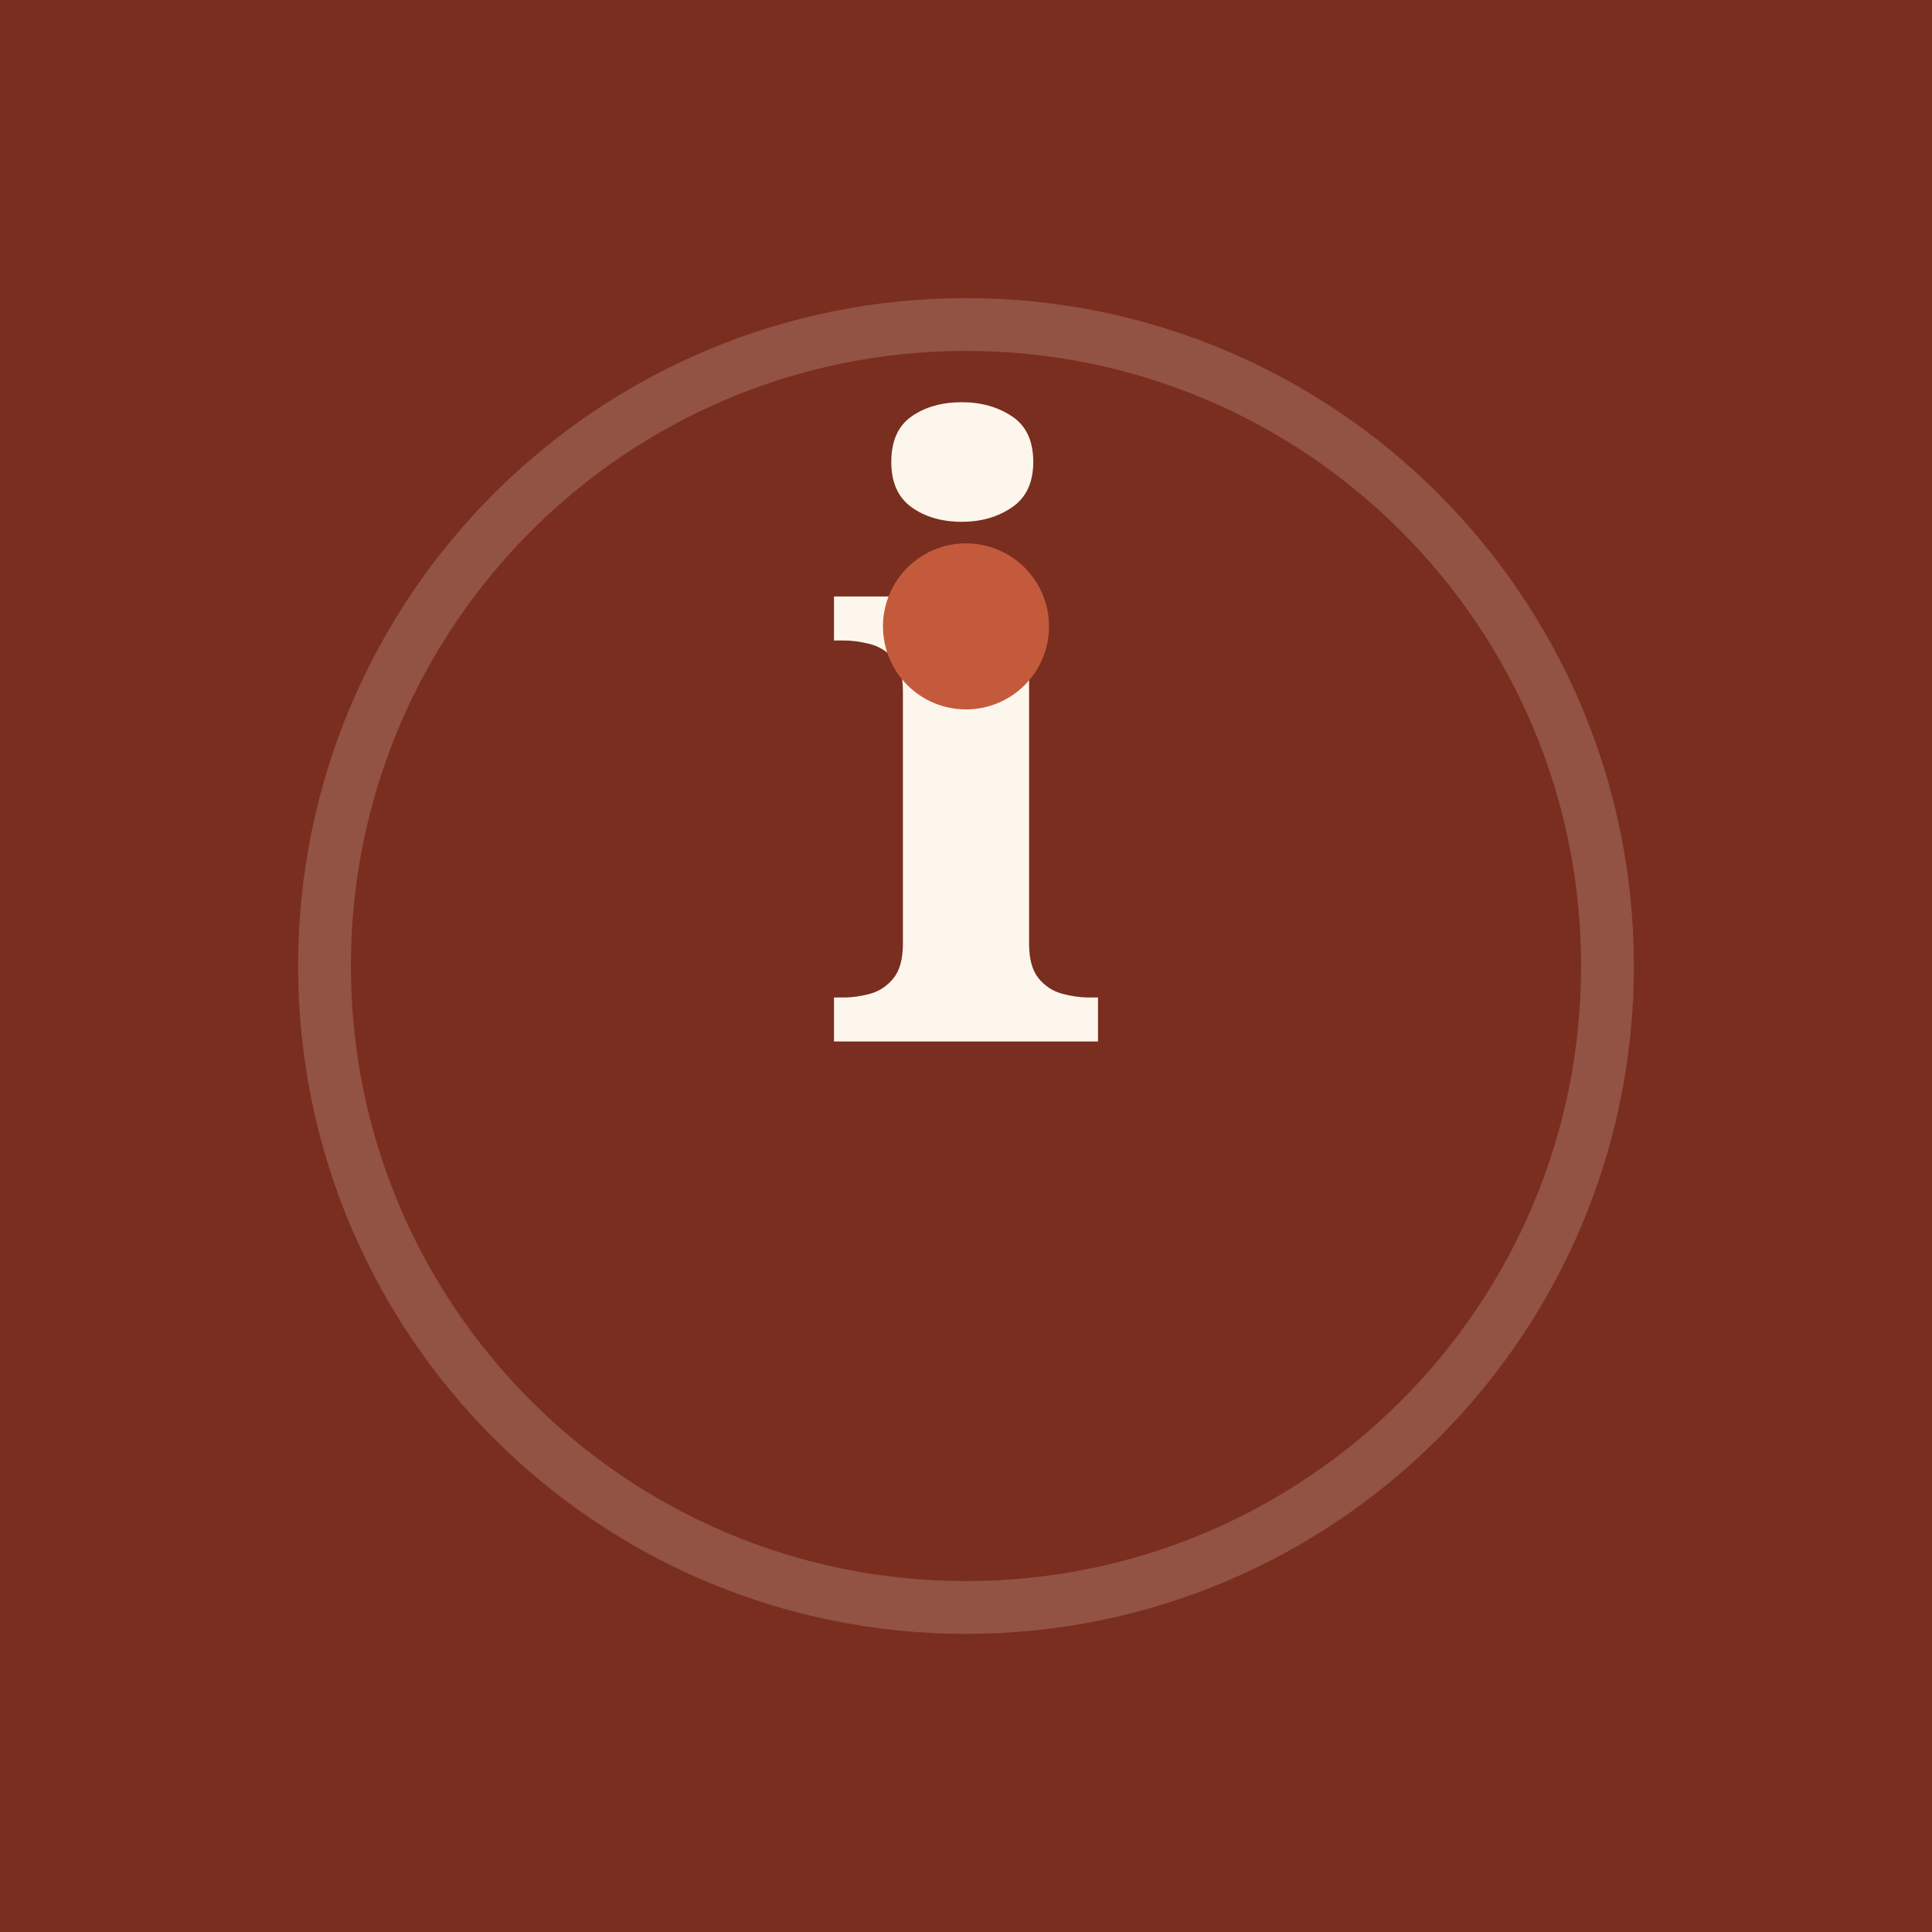
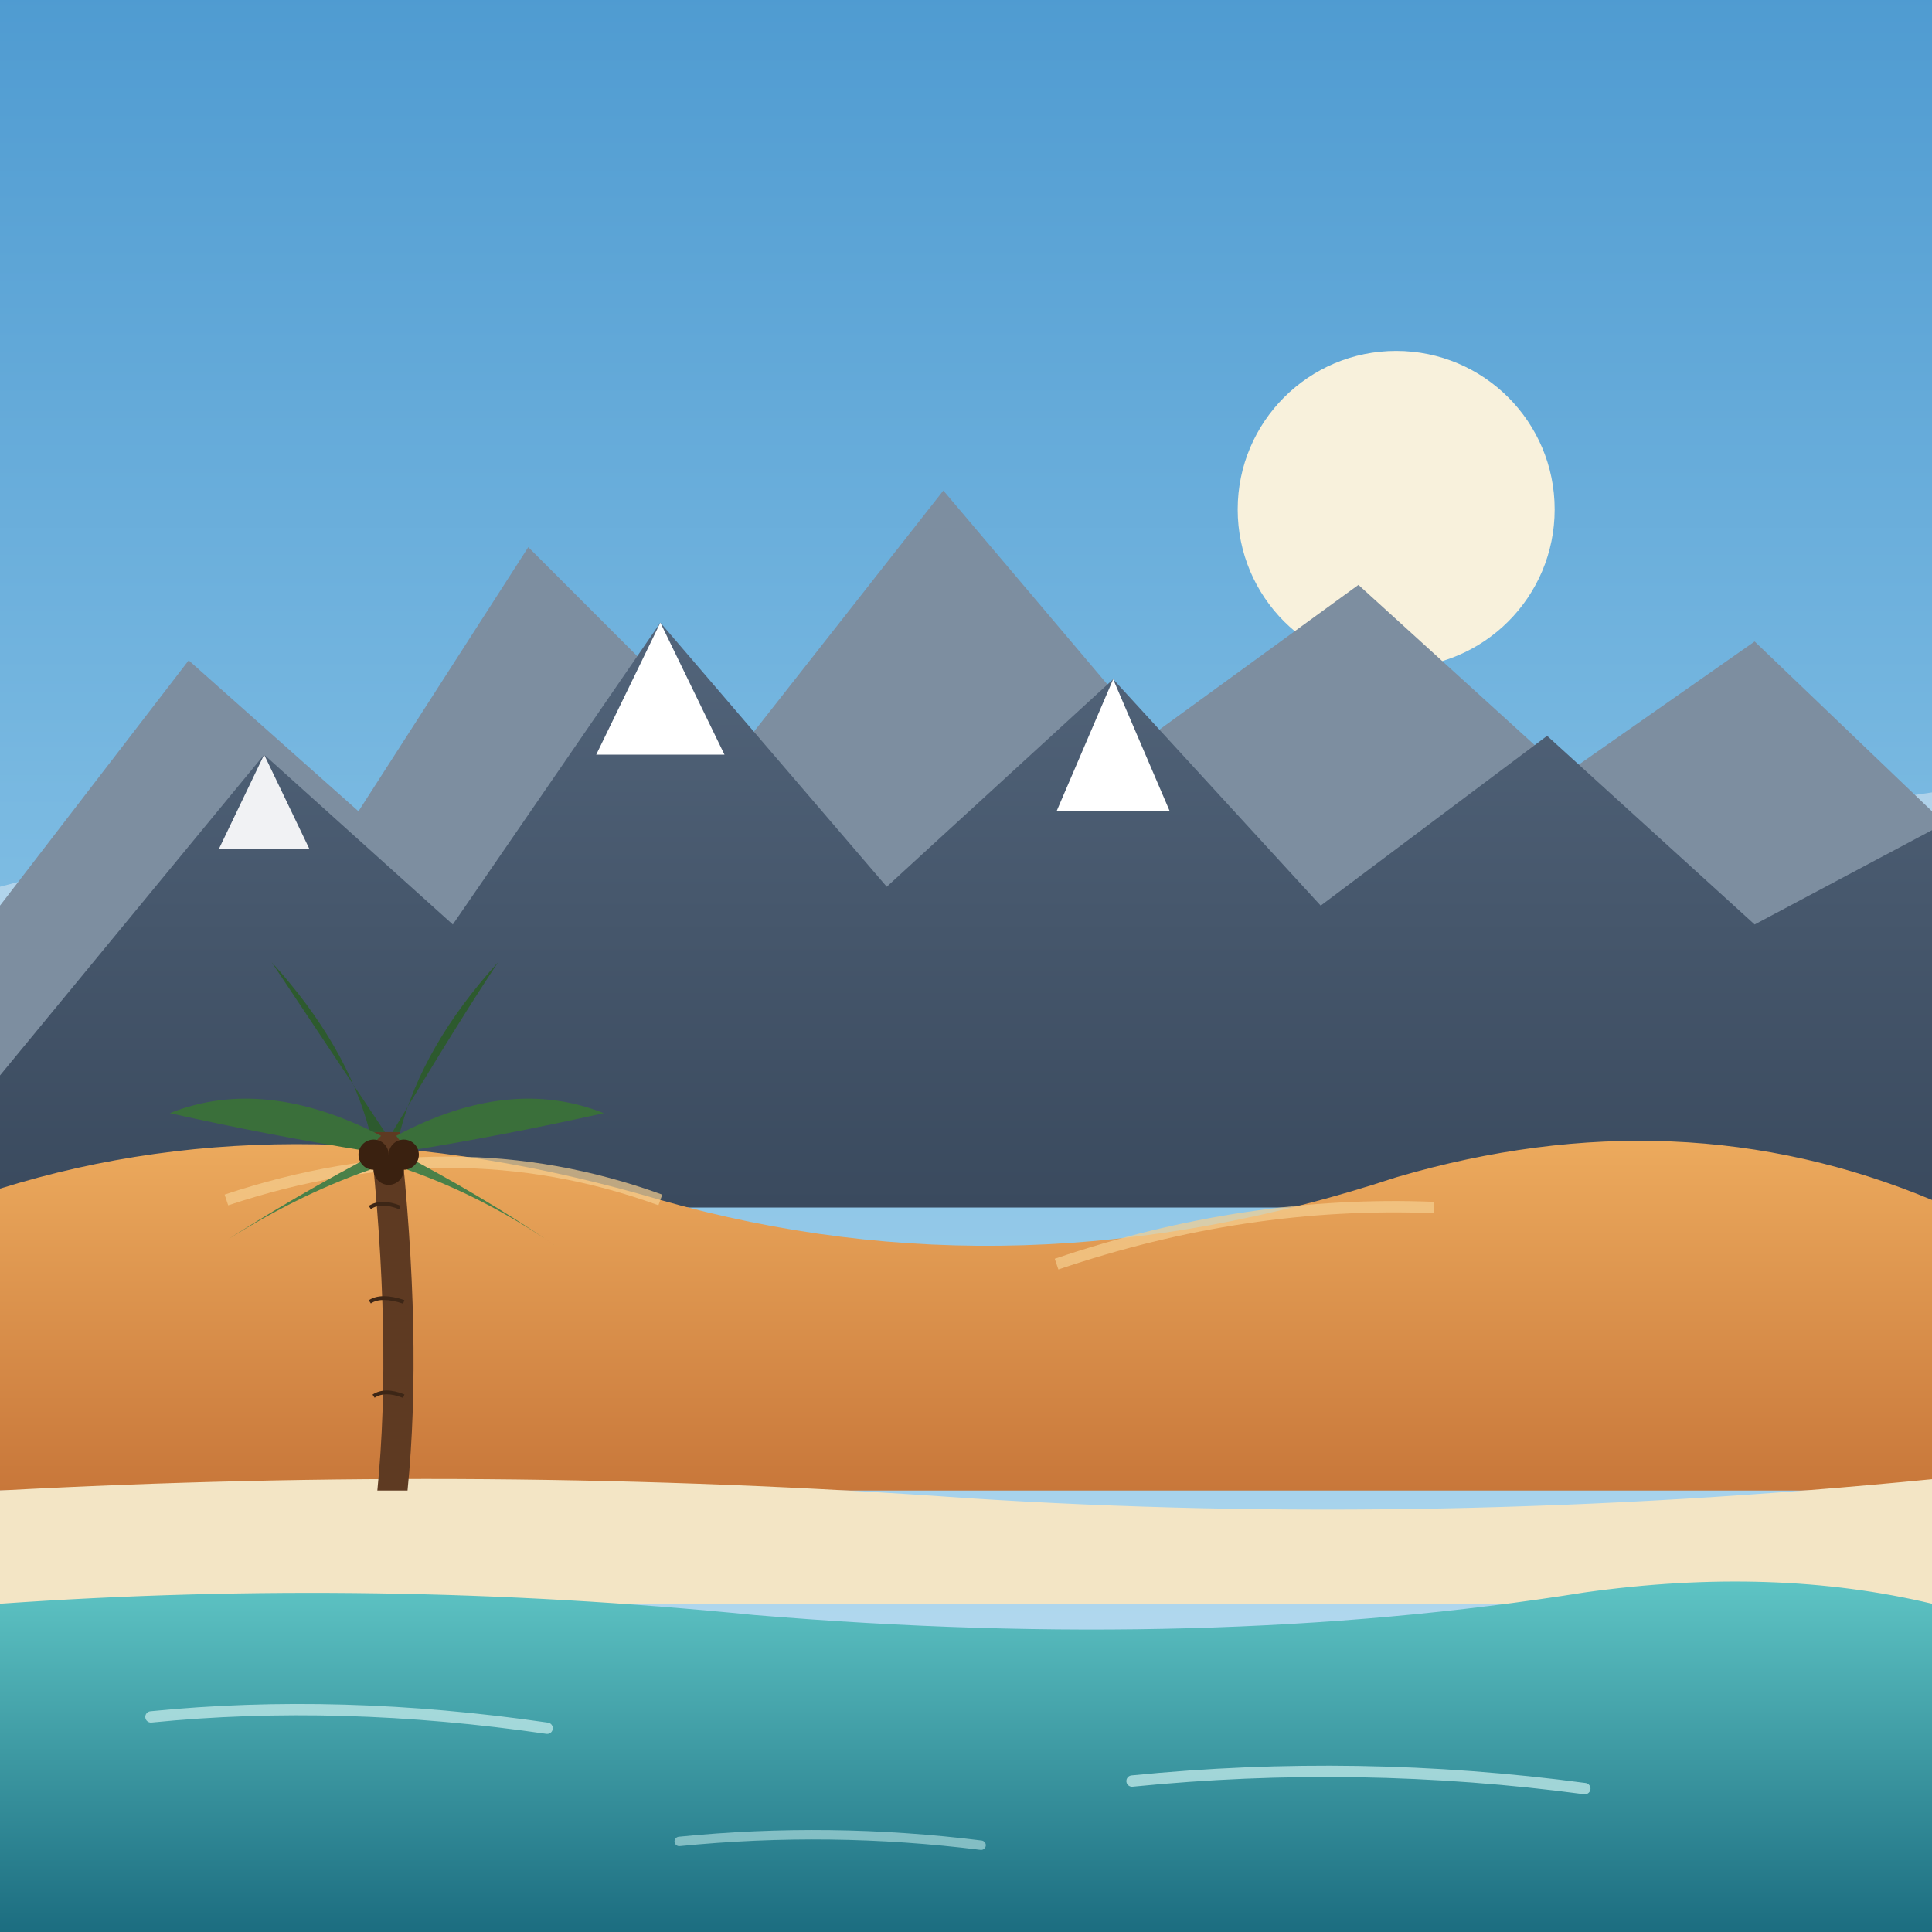
<svg xmlns="http://www.w3.org/2000/svg" viewBox="0 0 512 512">
-   <rect width="512" height="512" fill="#7a2e1f" />
-   <g transform="translate(256 256)">
-     <circle r="170" fill="none" stroke="#fdf6ec" stroke-width="14" opacity="0.18" />
-     <text x="0" y="20" text-anchor="middle" font-family="Georgia, serif" font-size="220" font-weight="700" fill="#fdf6ec">i</text>
-     <circle cx="0" cy="-90" r="22" fill="#c45a3c" />
+   <defs>
+     <linearGradient id="sky" x1="0" y1="0" x2="0" y2="1">
+       <stop offset="0%" stop-color="#4f9bd1" />
+       <stop offset="55%" stop-color="#86c2e6" />
+       <stop offset="100%" stop-color="#c8e3f2" />
+     </linearGradient>
+     <linearGradient id="sand" x1="0" y1="0" x2="0" y2="1">
+       <stop offset="0%" stop-color="#ecaa5d" />
+       <stop offset="100%" stop-color="#c8773a" />
+     </linearGradient>
+     <linearGradient id="water" x1="0" y1="0" x2="0" y2="1">
+       <stop offset="0%" stop-color="#5ec4c4" />
+       <stop offset="100%" stop-color="#1c6d80" />
+     </linearGradient>
+     <linearGradient id="mountain" x1="0" y1="0" x2="0" y2="1">
+       <stop offset="0%" stop-color="#52647a" />
+       <stop offset="100%" stop-color="#3a4a5e" />
+     </linearGradient>
+   </defs>
+   <rect width="512" height="512" fill="url(#sky)" />
+   <circle cx="370" cy="135" r="42" fill="#fff5dc" opacity="0.95" />
+   <path d="M 0 235 Q 130 200 256 215 Q 380 230 512 210 L 512 280 L 0 280 Z" fill="#dde8f2" opacity="0.55" />
+   <path d="M 0 240 L 50 175 L 95 215 L 140 145 L 195 200 L 250 130 L 305 195 L 360 155 L 415 205 L 465 170 L 512 215 L 512 290 L 0 290 Z" fill="#7d8ea0" />
+   <path d="M 0 285 L 70 200 L 120 245 L 175 165 L 235 235 L 295 180 L 350 240 L 410 195 L 465 245 L 512 220 L 512 320 L 0 320 Z" fill="url(#mountain)" />
+   <path d="M 175 165 L 158 200 L 192 200 Z" fill="#ffffff" />
+   <path d="M 295 180 L 280 215 L 310 215 Z" fill="#ffffff" />
+   <path d="M 70 200 L 58 225 L 82 225 Z" fill="#ffffff" opacity="0.92" />
+   <path d="M 0 315 Q 80 290 175 318 Q 270 345 370 312 Q 445 290 512 318 L 512 395 L 0 395 Z" fill="url(#sand)" />
+   <path d="M 60 318 Q 120 298 175 318" stroke="#f5cf90" stroke-width="3" fill="none" opacity="0.7" />
+   <path d="M 280 335 Q 330 318 380 320" stroke="#f5cf90" stroke-width="3" fill="none" opacity="0.7" />
+   <path d="M 0 395 Q 130 388 256 397 Q 380 405 512 392 L 512 425 L 0 425 Z" fill="#f3e5c5" />
+   <path d="M 0 425 Q 100 418 200 428 Q 320 438 420 422 Q 470 415 512 425 L 512 512 L 0 512 Z" fill="url(#water)" />
+   <path d="M 40 455 Q 90 450 145 458" stroke="#bce6e6" stroke-width="3" fill="none" opacity="0.8" stroke-linecap="round" />
+   <path d="M 300 472 Q 360 466 420 474" stroke="#bce6e6" stroke-width="3" fill="none" opacity="0.8" stroke-linecap="round" />
+   <path d="M 180 488 Q 220 484 260 489" stroke="#bce6e6" stroke-width="2.5" fill="none" opacity="0.6" stroke-linecap="round" />
+   <g transform="translate(100, 395)">
+     <path d="M 0 0 Q 4 -40 -2 -95 L 6 -95 Q 12 -40 8 0 Z" fill="#5e3a22" />
+     <path d="M -1 -25 Q 2 -27 7 -25" stroke="#3d2616" stroke-width="1" fill="none" />
+     <path d="M -2 -50 Q 1 -52 7 -50" stroke="#3d2616" stroke-width="1" fill="none" />
+     <path d="M -2 -75 Q 1 -77 6 -75" stroke="#3d2616" stroke-width="1" fill="none" />
+     <path d="M 2 -95 Q -18 -125 -28 -140 Q -8 -118 -2 -95 Z" fill="#2d5a2e" />
+     <path d="M 4 -95 Q 22 -125 32 -140 Q 12 -118 6 -95 Z" fill="#2d5a2e" />
+     <path d="M 1 -94 Q -30 -110 -55 -100 Q -28 -94 -3 -90 Z" fill="#3a6f3a" />
+     <path d="M 5 -94 Q 35 -110 60 -100 Q 33 -94 8 -90 Z" fill="#3a6f3a" />
+     <path d="M 1 -90 Q -22 -78 -42 -65 Q -22 -78 -2 -85 Z" fill="#4a8048" />
+     <path d="M 5 -90 Q 28 -78 47 -65 Q 28 -78 8 -85 Z" fill="#4a8048" />
+     <circle cx="-1" cy="-89" r="4" fill="#3a2110" />
+     <circle cx="7" cy="-89" r="4" fill="#3a2110" />
+     <circle cx="3" cy="-85" r="4" fill="#3a2110" />
  </g>
</svg>
